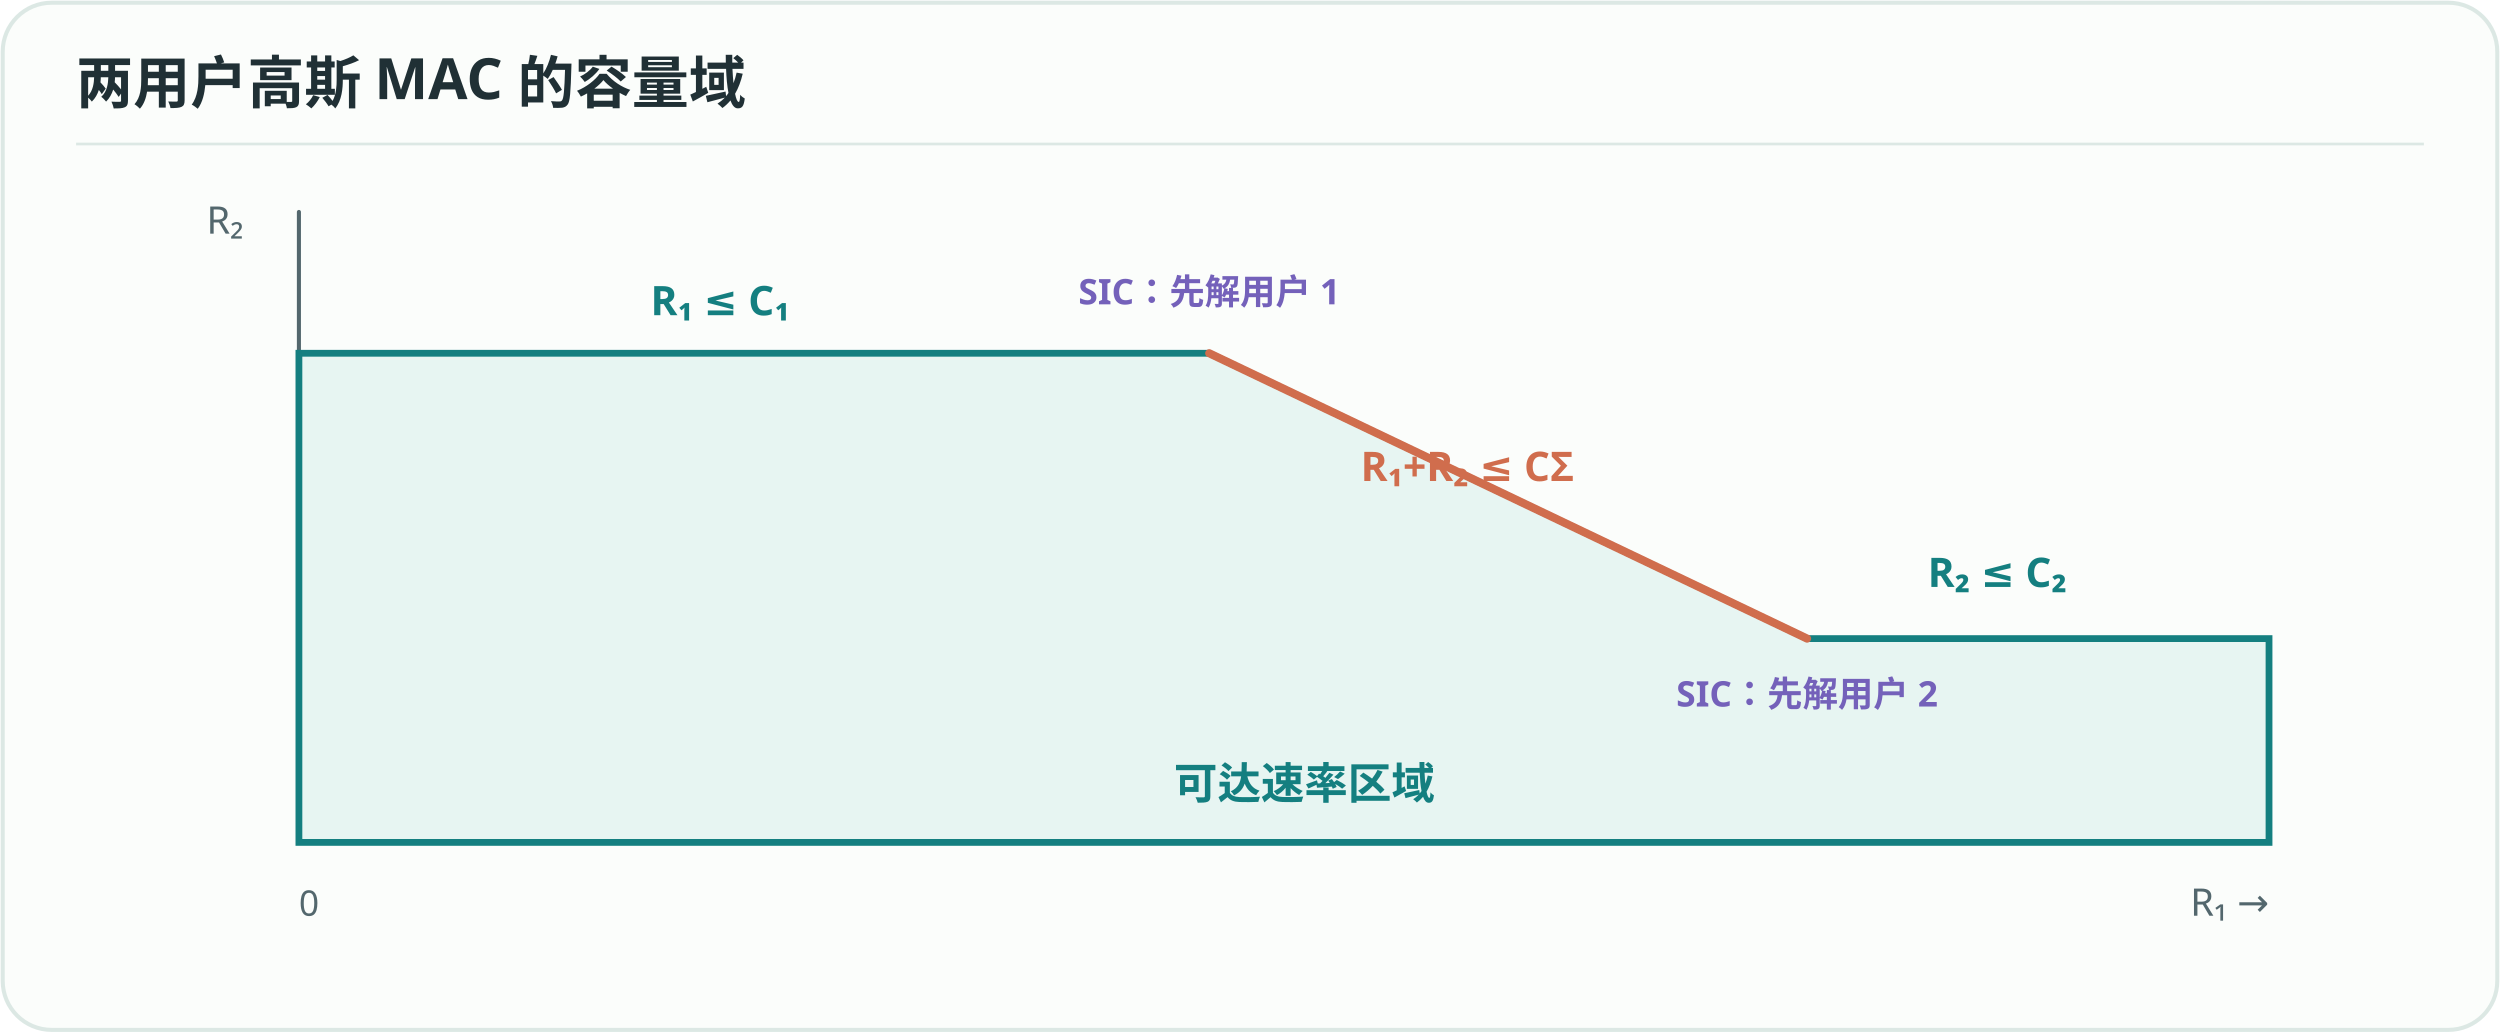
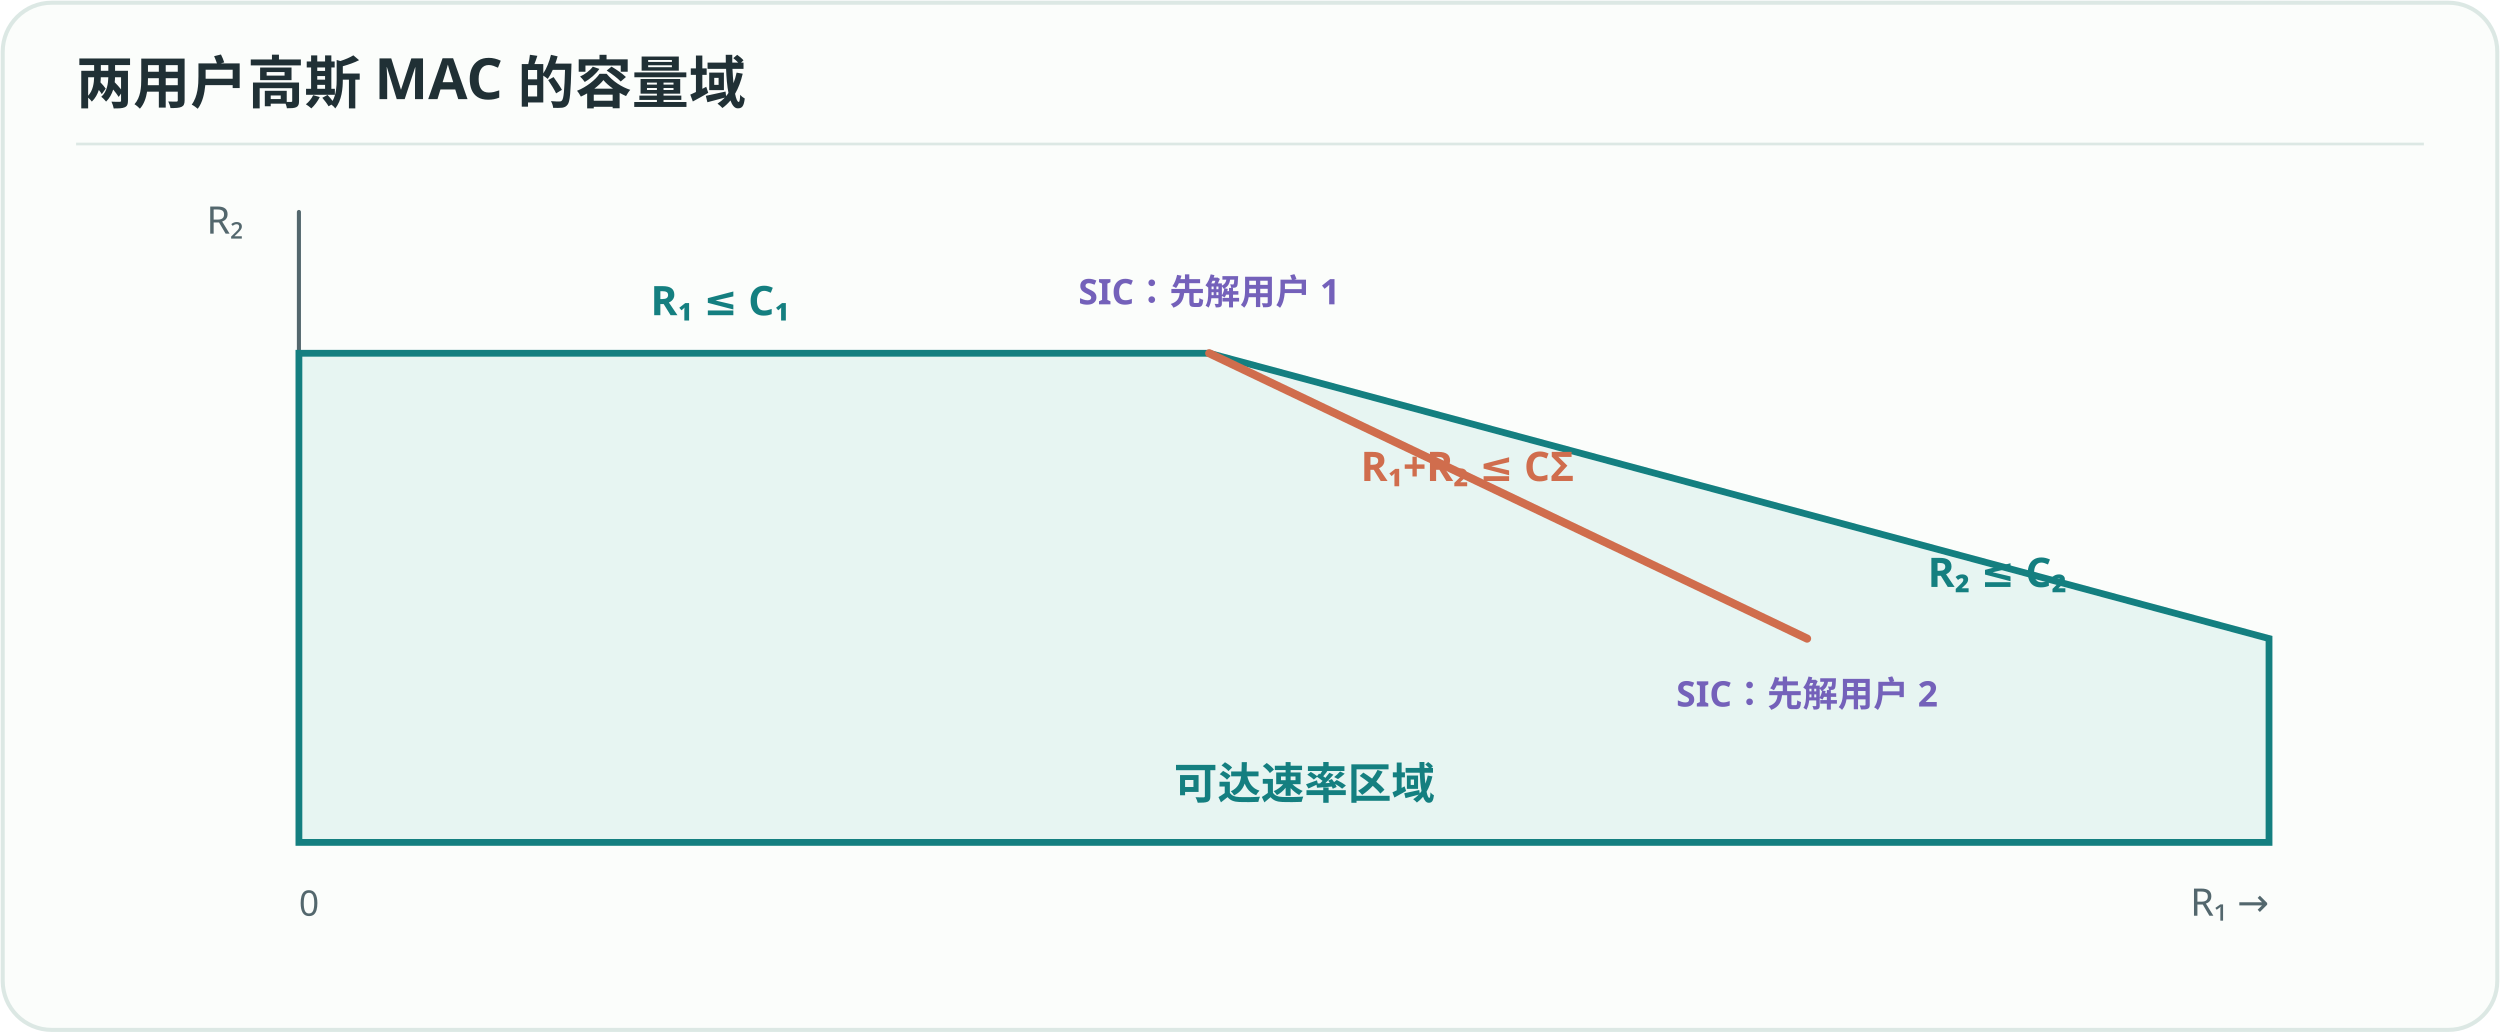
<svg xmlns="http://www.w3.org/2000/svg" role="img" aria-labelledby="mac21-title mac21-desc" viewBox="0 0 920 380">
  <rect x="1" y="1" width="918" height="378" rx="18" fill="#fbfdfb" stroke="#dce8e4" stroke-width="1.5" />
  <text x="28" y="38" font-family="system-ui,'PingFang SC',sans-serif" font-size="21" font-weight="750" fill="#203035">两用户高斯 MAC 的容量域</text>
  <path d="M28 53H892" stroke="#dce8e4" />
  <path d="M110 310H835M110 310V78" fill="none" stroke="#53676d" stroke-width="1.5" stroke-linecap="round" stroke-linejoin="round" />
  <path d="M110 310L110 310L110 310" fill="none" stroke="#53676d" stroke-width="1" stroke-linecap="round" stroke-linejoin="round" />
  <path d="M110 310L110 310" fill="none" stroke="#53676d" stroke-width="1" stroke-linecap="round" stroke-linejoin="round" />
-   <polygon points="110,310 110,130 445,130 665,235 835,235 835,310" fill="#e7f5f2" stroke="#147f80" stroke-width="2.5" />
+   <polygon points="110,310 835,310 835,235 445,130 110,130" fill="#e7f5f2" stroke="#147f80" stroke-width="2.5" />
  <path d="M445 130L665 235" fill="none" stroke="#d06d4d" stroke-width="3" stroke-linecap="round" stroke-linejoin="round" />
  <text x="110" y="337" font-family="system-ui,'PingFang SC',sans-serif" font-size="13" font-weight="500" text-anchor="start" fill="#53676d">0</text>
  <text x="835" y="337" font-family="system-ui,'PingFang SC',sans-serif" font-size="14" font-weight="500" text-anchor="end" fill="#53676d">R₁ →</text>
  <text x="76" y="86" font-family="system-ui,'PingFang SC',sans-serif" font-size="14" font-weight="500" text-anchor="start" fill="#53676d">R₂</text>
  <text x="265" y="116" font-family="system-ui,'PingFang SC',sans-serif" font-size="15" font-weight="700" text-anchor="middle" fill="#147f80">R₁ ≤ C₁</text>
  <text x="735" y="216" font-family="system-ui,'PingFang SC',sans-serif" font-size="15" font-weight="700" text-anchor="middle" fill="#147f80">R₂ ≤ C₂</text>
  <text x="540" y="177" font-family="system-ui,'PingFang SC',sans-serif" font-size="15" font-weight="750" text-anchor="middle" fill="#d06d4d">R₁+R₂ ≤ CΣ</text>
  <text x="445" y="112" font-family="system-ui,'PingFang SC',sans-serif" font-size="13" font-weight="650" text-anchor="middle" fill="#7461ba">SIC：先解用户 1</text>
  <text x="665" y="260" font-family="system-ui,'PingFang SC',sans-serif" font-size="13" font-weight="650" text-anchor="middle" fill="#7461ba">SIC：先解用户 2</text>
  <text x="480" y="294" font-family="system-ui,'PingFang SC',sans-serif" font-size="16" font-weight="750" text-anchor="middle" fill="#147f80">可达速率区域</text>
</svg>
